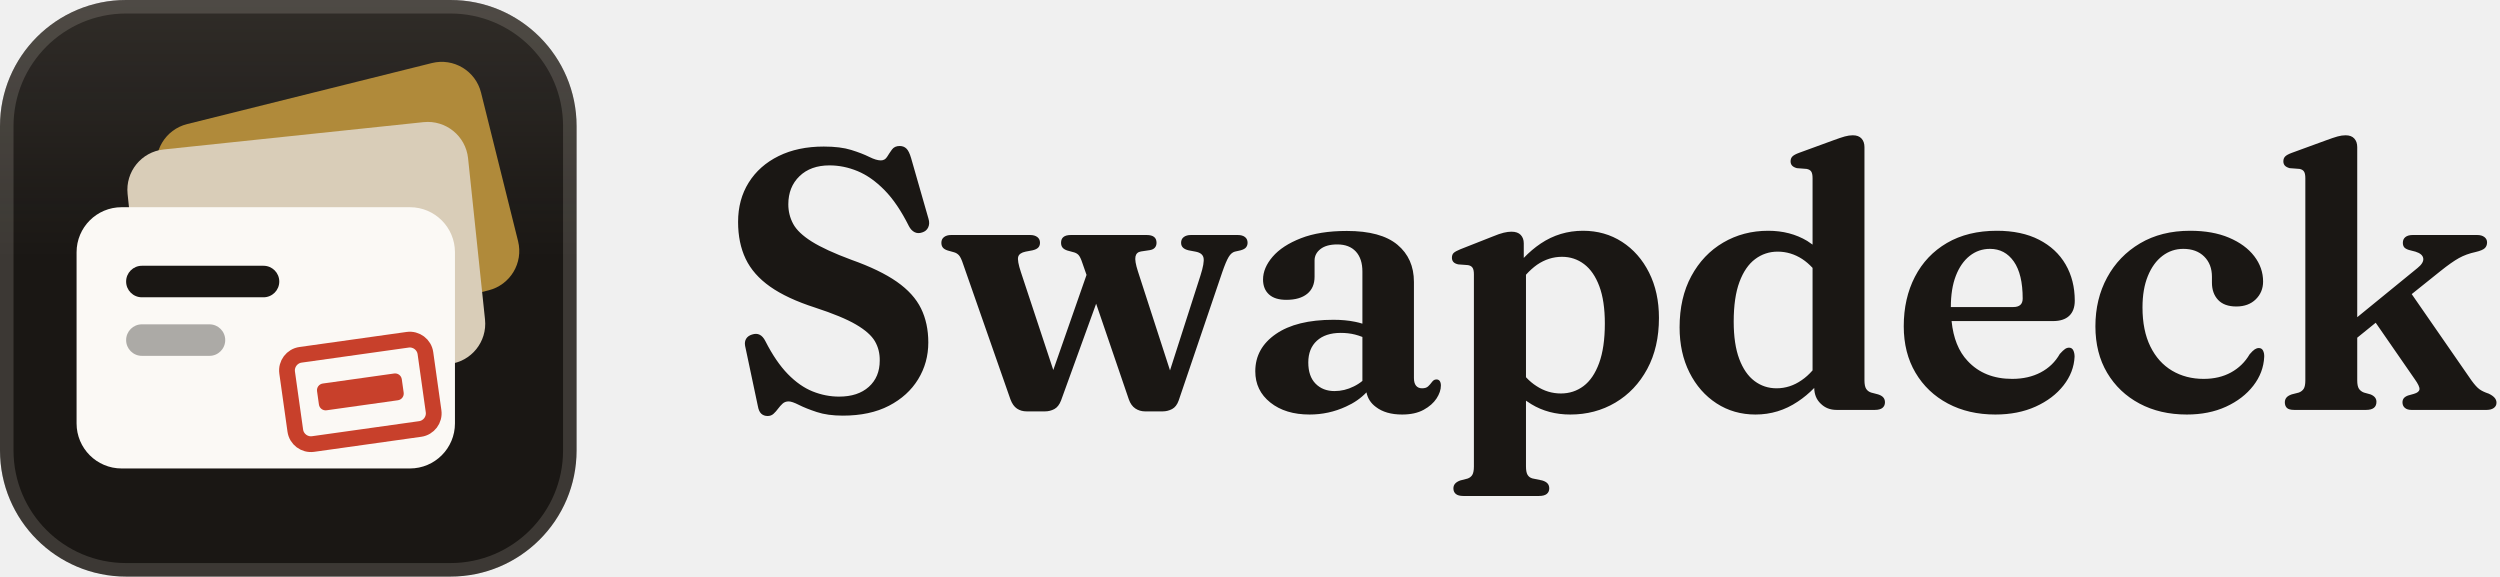
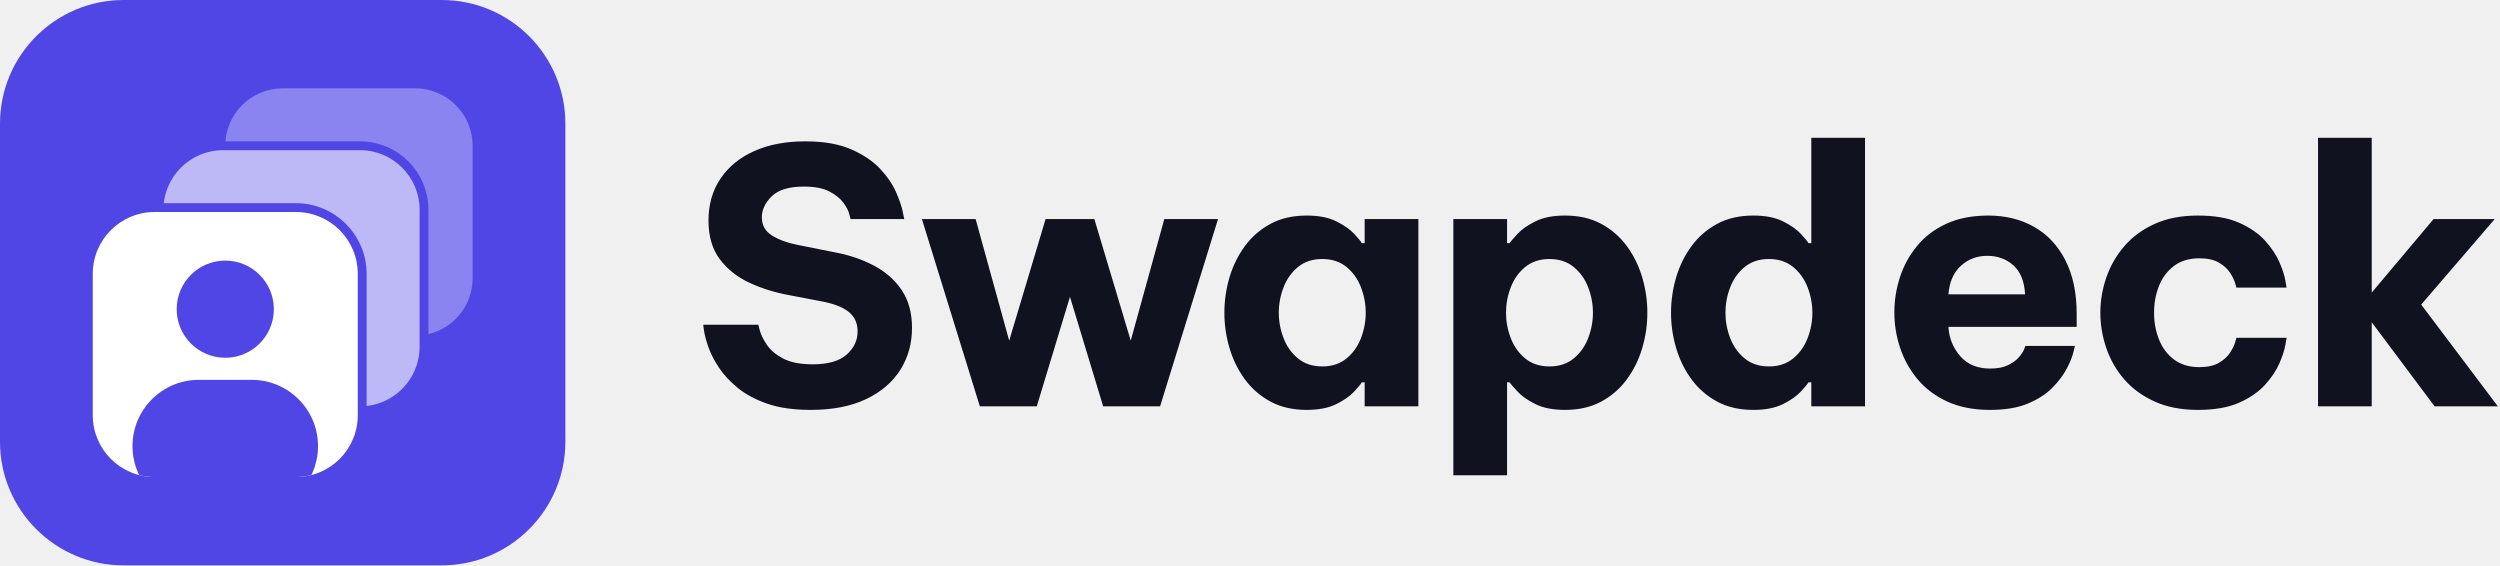
- <svg xmlns="http://www.w3.org/2000/svg" width="555" height="128" viewBox="0 0 555 128" role="img" aria-label="Swapdeck">
+ <svg xmlns="http://www.w3.org/2000/svg" width="566" height="128" viewBox="0 0 566 128" role="img" aria-label="Swapdeck">
  <defs>
-     <linearGradient id="sd-lockup-light-sheen" x1="0" y1="0" x2="0" y2="1">
-       <stop offset="0" stop-color="#f1e9dc" stop-opacity="0.1" />
-       <stop offset="0.45" stop-color="#f1e9dc" stop-opacity="0" />
-     </linearGradient>
+     <clipPath id="sd-lockup-light-front">
+       <path fill="#000000" stroke="none" d="M 35 48 L 67 48 C 74.732 48 81 54.268 81 62 L 81 94 C 81 101.732 74.732 108 67 108 L 35 108 C 27.268 108 21 101.732 21 94 L 21 62 C 21 54.268 27.268 48 35 48 Z" />
+     </clipPath>
  </defs>
-   <path fill="#1a1714" stroke="none" d="M 28 0 L 100 0 C 115.464 0 128 12.536 128 28 L 128 100 C 128 115.464 115.464 128 100 128 L 28 128 C 12.536 128 0 115.464 0 100 L 0 28 C -0 12.536 12.536 0 28 0 Z" />
-   <path fill="url(#sd-lockup-light-sheen)" stroke="none" d="M 28 0 L 100 0 C 115.464 0 128 12.536 128 28 L 128 100 C 128 115.464 115.464 128 100 128 L 28 128 C 12.536 128 0 115.464 0 100 L 0 28 C -0 12.536 12.536 0 28 0 Z" />
-   <path fill="none" stroke="#f1e9dc" stroke-opacity="0.16" stroke-width="3" d="M 28 1.5 L 100 1.5 C 114.636 1.5 126.5 13.364 126.5 28 L 126.5 100 C 126.5 114.636 114.636 126.5 100 126.5 L 28 126.5 C 13.364 126.5 1.5 114.636 1.5 100 L 1.5 28 C 1.5 13.364 13.364 1.5 28 1.5 Z" />
-   <g transform="matrix(0.9702958 -0.2419219 0.2419219 0.9702958 -8.900587 19.51054)">
-     <path fill="#b08a3a" stroke="none" d="M 47 20 L 103 20 C 107.971 20 112 24.029 112 29 L 112 63 C 112 67.971 107.971 72 103 72 L 47 72 C 42.029 72 38 67.971 38 63 L 38 29 C 38 24.029 42.029 20 47 20 Z" />
-   </g>
-   <g transform="matrix(0.9945219 -0.1045285 0.1045285 0.9945219 -5.585611 7.420187)">
-     <path fill="#d9cdb8" stroke="none" d="M 39 30 L 97 30 C 101.971 30 106 34.029 106 39 L 106 75 C 106 79.971 101.971 84 97 84 L 39 84 C 34.029 84 30 79.971 30 75 L 30 39 C 30 34.029 34.029 30 39 30 Z" />
-   </g>
-   <path fill="#fbf9f5" stroke="none" d="M 27 46 L 91 46 C 96.523 46 101 50.477 101 56 L 101 94 C 101 99.523 96.523 104 91 104 L 27 104 C 21.477 104 17 99.523 17 94 L 17 56 C 17 50.477 21.477 46 27 46 Z" />
-   <path fill="#1a1714" stroke="none" d="M 31.5 59 L 58.5 59 C 60.433 59 62 60.567 62 62.5 L 62 62.5 C 62 64.433 60.433 66 58.5 66 L 31.5 66 C 29.567 66 28 64.433 28 62.5 L 28 62.5 C 28 60.567 29.567 59 31.5 59 Z" />
-   <path fill="#1a1714" fill-opacity="0.35" stroke="none" d="M 31.5 72 L 46.5 72 C 48.433 72 50 73.567 50 75.5 L 50 75.5 C 50 77.433 48.433 79 46.5 79 L 31.5 79 C 29.567 79 28 77.433 28 75.5 L 28 75.5 C 28 73.567 29.567 72 31.5 72 Z" />
-   <g transform="matrix(0.990268 -0.1391731 0.1391731 0.990268 -11.3295 11.98053)">
-     <path fill="none" stroke="#c8402b" stroke-width="3.5" d="M 68 77 L 92 77 C 93.933 77 95.5 78.567 95.5 80.5 L 95.5 93.5 C 95.5 95.433 93.933 97 92 97 L 68 97 C 66.067 97 64.5 95.433 64.5 93.5 L 64.5 80.5 C 64.5 78.567 66.067 77 68 77 Z" />
-     <path fill="#c8402b" stroke="none" d="M 72 84 L 88 84 C 88.828 84 89.5 84.672 89.5 85.5 L 89.5 88.5 C 89.5 89.328 88.828 90 88 90 L 72 90 C 71.172 90 70.5 89.328 70.5 88.5 L 70.5 85.5 C 70.5 84.672 71.172 84 72 84 Z" />
+   <path fill="#5046e5" stroke="none" d="M 28 0 L 100 0 C 115.464 0 128 12.536 128 28 L 128 100 C 128 115.464 115.464 128 100 128 L 28 128 C 12.536 128 0 115.464 0 100 L 0 28 C -0 12.536 12.536 0 28 0 Z" />
+   <path fill="#8a84f0" stroke="none" d="M 64 20 L 94 20 C 101.18 20 107 25.82 107 33 L 107 63 C 107 70.18 101.18 76 94 76 L 64 76 C 56.82 76 51 70.18 51 63 L 51 33 C 51 25.82 56.82 20 64 20 Z" />
+   <path fill="#bdb9f7" stroke="#5046e5" stroke-width="4" paint-order="stroke" d="M 50.5 34 L 81.5 34 C 88.956 34 95 40.044 95 47.5 L 95 78.5 C 95 85.956 88.956 92 81.5 92 L 50.5 92 C 43.044 92 37 85.956 37 78.5 L 37 47.5 C 37 40.044 43.044 34 50.5 34 Z" />
+   <path fill="#ffffff" stroke="#5046e5" stroke-width="4" paint-order="stroke" d="M 35 48 L 67 48 C 74.732 48 81 54.268 81 62 L 81 94 C 81 101.732 74.732 108 67 108 L 35 108 C 27.268 108 21 101.732 21 94 L 21 62 C 21 54.268 27.268 48 35 48 Z" />
+   <g clip-path="url(#sd-lockup-light-front)">
+     <path fill="#5046e5" stroke="none" d="M 62 70 C 62 76.075 57.075 81 51 81 C 44.925 81 40 76.075 40 70 C 40 63.925 44.925 59 51 59 C 57.075 59 62 63.925 62 70 Z" />
+     <path fill="#5046e5" stroke="none" d="M 45 86 L 57 86 C 65.284 86 72 92.716 72 101 L 72 101 C 72 109.284 65.284 116 57 116 L 45 116 C 36.716 116 30 109.284 30 101 L 30 101 C 30 92.716 36.716 86 45 86 Z" />
  </g>
  <g>
-     <path fill="#1a1714" stroke="none" d="M 187.101 92.271 Q 183.739 92.271 181.32 91.472 Q 178.901 90.672 177.363 89.893 Q 175.826 89.114 175.088 89.114 Q 174.268 89.114 173.735 89.606 Q 173.202 90.098 172.73 90.734 Q 172.259 91.369 171.726 91.861 Q 171.193 92.353 170.414 92.353 Q 169.553 92.353 169 91.841 Q 168.446 91.328 168.241 90.139 L 165.412 76.773 Q 165.248 75.871 165.637 75.215 Q 166.027 74.559 166.929 74.272 Q 167.913 73.944 168.651 74.313 Q 169.389 74.682 169.922 75.748 Q 172.259 80.34 174.904 83.046 Q 177.548 85.752 180.418 86.9 Q 183.288 88.048 186.281 88.048 Q 190.463 88.048 192.882 85.875 Q 195.301 83.702 195.301 80.053 Q 195.342 77.675 194.235 75.769 Q 193.128 73.862 190.053 72.058 Q 186.978 70.254 180.951 68.286 Q 174.719 66.277 170.968 63.633 Q 167.216 60.988 165.535 57.462 Q 163.854 53.936 163.854 49.262 Q 163.854 44.301 166.212 40.529 Q 168.569 36.757 172.853 34.645 Q 177.138 32.534 182.878 32.534 Q 186.568 32.534 188.987 33.292 Q 191.406 34.051 192.964 34.83 Q 194.522 35.609 195.547 35.609 Q 196.449 35.609 196.941 34.809 Q 197.433 34.01 198.007 33.211 Q 198.581 32.411 199.729 32.411 Q 200.631 32.411 201.226 32.985 Q 201.82 33.559 202.271 35.117 L 206.125 48.565 Q 206.453 49.631 206.064 50.471 Q 205.674 51.312 204.731 51.599 Q 203.788 51.927 203.03 51.538 Q 202.271 51.148 201.779 50.205 Q 199.237 45.121 196.346 42.19 Q 193.456 39.258 190.381 37.987 Q 187.306 36.716 184.149 36.716 Q 179.967 36.716 177.487 39.114 Q 175.006 41.513 175.006 45.367 Q 175.006 47.704 176.093 49.713 Q 177.179 51.722 180.213 53.628 Q 183.247 55.535 188.987 57.667 Q 195.342 59.922 199.094 62.546 Q 202.845 65.17 204.465 68.471 Q 206.084 71.771 206.084 76.035 Q 206.084 80.504 203.829 84.194 Q 201.574 87.884 197.351 90.078 Q 193.128 92.271 187.101 92.271 Z M 231.985 91.328 L 227.926 91.328 Q 226.696 91.328 225.774 90.713 Q 224.851 90.098 224.318 88.663 L 213.822 58.651 Q 213.33 57.134 212.858 56.642 Q 212.387 56.15 211.731 55.986 L 210.419 55.617 Q 209.64 55.371 209.312 54.961 Q 208.984 54.551 208.984 53.895 Q 208.984 53.075 209.579 52.624 Q 210.173 52.173 211.157 52.173 L 228.705 52.173 Q 229.689 52.173 230.284 52.624 Q 230.878 53.075 230.878 53.895 Q 230.878 54.551 230.488 54.961 Q 230.099 55.371 229.197 55.576 L 227.68 55.863 Q 226.286 56.15 226.04 57.011 Q 225.794 57.872 226.655 60.455 L 233.83 82.144 L 241.21 61.029 L 240.308 58.446 Q 239.857 57.052 239.427 56.601 Q 238.996 56.15 238.299 55.986 L 236.946 55.617 Q 236.208 55.371 235.88 54.961 Q 235.552 54.551 235.552 53.895 Q 235.552 52.173 237.725 52.173 L 254.576 52.173 Q 256.749 52.173 256.749 53.895 Q 256.749 54.551 256.38 54.981 Q 256.011 55.412 255.232 55.535 L 253.305 55.822 Q 252.28 55.986 252.075 56.949 Q 251.87 57.913 252.608 60.209 L 259.742 82.226 L 266.507 61.152 Q 267.409 58.323 267.183 57.236 Q 266.958 56.15 265.4 55.863 L 263.883 55.576 Q 263.022 55.371 262.612 54.961 Q 262.202 54.551 262.202 53.895 Q 262.202 53.075 262.796 52.624 Q 263.391 52.173 264.375 52.173 L 274.789 52.173 Q 275.814 52.173 276.388 52.624 Q 276.962 53.075 276.962 53.895 Q 276.962 54.469 276.634 54.899 Q 276.306 55.33 275.404 55.576 L 274.133 55.863 Q 273.354 56.068 272.76 57.052 Q 272.165 58.036 271.345 60.414 L 261.669 88.909 Q 261.177 90.303 260.193 90.816 Q 259.209 91.328 258.102 91.328 L 254.207 91.328 Q 253.018 91.328 252.054 90.692 Q 251.091 90.057 250.599 88.663 L 243.342 67.425 L 235.552 88.909 Q 235.019 90.303 234.056 90.816 Q 233.092 91.328 231.985 91.328 Z M 278.673 82.431 Q 278.673 77.306 283.245 74.149 Q 287.816 70.992 296.016 70.992 Q 298.681 70.992 300.854 71.443 Q 301.674 71.607 302.453 71.853 L 302.453 60.291 Q 302.453 57.421 300.998 55.843 Q 299.542 54.264 296.877 54.264 Q 294.458 54.264 293.146 55.289 Q 291.834 56.314 291.834 57.831 L 291.834 61.439 Q 291.834 63.899 290.194 65.231 Q 288.554 66.564 285.561 66.564 Q 283.019 66.564 281.707 65.355 Q 280.395 64.145 280.395 62.054 Q 280.395 59.471 282.527 56.99 Q 284.659 54.51 288.8 52.891 Q 292.941 51.271 299.009 51.271 Q 306.553 51.271 310.223 54.325 Q 313.892 57.38 313.892 62.587 L 313.892 83.907 Q 313.892 85.055 314.363 85.629 Q 314.835 86.203 315.696 86.203 Q 316.598 86.203 317.049 85.772 Q 317.5 85.342 317.828 84.891 Q 318.033 84.604 318.279 84.419 Q 318.525 84.235 318.894 84.235 Q 319.386 84.235 319.632 84.604 Q 319.878 84.973 319.878 85.588 Q 319.878 86.982 318.914 88.458 Q 317.951 89.934 316.045 90.98 Q 314.138 92.025 311.268 92.025 Q 307.619 92.025 305.446 90.344 Q 303.765 89.114 303.355 87.105 Q 301.469 89.073 298.804 90.262 Q 294.991 92.025 290.727 92.025 Q 285.356 92.025 282.014 89.36 Q 278.673 86.695 278.673 82.431 Z M 302.453 74.805 Q 301.633 74.477 300.813 74.272 Q 299.337 73.903 297.656 73.903 Q 294.253 73.903 292.346 75.645 Q 290.44 77.388 290.44 80.463 Q 290.44 83.538 292.06 85.178 Q 293.679 86.818 296.262 86.818 Q 298.476 86.818 300.526 85.793 Q 301.551 85.301 302.453 84.563 L 302.453 74.805 Z M 338.276 54.018 L 338.276 57.257 Q 340.039 55.412 342.048 54.059 Q 346.271 51.23 351.437 51.23 Q 356.275 51.23 360.088 53.69 Q 363.901 56.15 366.094 60.517 Q 368.288 64.883 368.288 70.582 Q 368.288 77.101 365.684 81.918 Q 363.081 86.736 358.612 89.381 Q 354.143 92.025 348.608 92.025 Q 343.729 92.025 339.957 89.729 Q 339.342 89.36 338.768 88.95 L 338.768 103.546 Q 338.768 104.817 339.117 105.412 Q 339.465 106.006 340.203 106.211 L 342.376 106.662 Q 343.196 106.908 343.565 107.338 Q 343.934 107.769 343.934 108.425 Q 343.934 109.204 343.38 109.655 Q 342.827 110.106 341.638 110.106 L 324.869 110.106 Q 323.721 110.106 323.188 109.655 Q 322.655 109.204 322.655 108.425 Q 322.655 107.81 323.024 107.379 Q 323.393 106.949 324.172 106.662 L 325.771 106.252 Q 326.509 106.006 326.857 105.412 Q 327.206 104.817 327.206 103.546 L 327.206 60.906 Q 327.206 59.881 326.899 59.43 Q 326.591 58.979 325.894 58.856 L 323.721 58.692 Q 322.983 58.528 322.655 58.159 Q 322.327 57.79 322.327 57.216 Q 322.327 56.519 322.716 56.15 Q 323.106 55.781 324.213 55.33 L 331.388 52.501 Q 332.864 51.886 333.827 51.66 Q 334.791 51.435 335.529 51.435 Q 336.923 51.435 337.599 52.153 Q 338.276 52.87 338.276 54.018 Z M 338.768 60.988 L 338.768 83.743 Q 339.875 84.932 341.105 85.711 Q 343.606 87.351 346.517 87.351 Q 349.346 87.351 351.539 85.711 Q 353.733 84.071 355.004 80.606 Q 356.275 77.142 356.275 71.812 Q 356.275 66.81 355.045 63.53 Q 353.815 60.25 351.662 58.63 Q 349.51 57.011 346.763 57.011 Q 343.811 57.011 341.228 58.774 Q 339.957 59.676 338.768 60.988 Z M 372.869 72.673 Q 372.869 66.113 375.473 61.295 Q 378.076 56.478 382.545 53.854 Q 387.014 51.23 392.549 51.23 Q 397.428 51.23 401.2 53.485 Q 401.815 53.895 402.389 54.305 L 402.389 39.545 Q 402.389 38.52 402.082 38.069 Q 401.774 37.618 401.036 37.495 L 398.904 37.331 Q 398.166 37.126 397.838 36.757 Q 397.51 36.388 397.51 35.814 Q 397.51 35.158 397.899 34.748 Q 398.289 34.338 399.396 33.928 L 407.022 31.14 Q 408.58 30.566 409.523 30.299 Q 410.466 30.033 411.327 30.033 Q 412.598 30.033 413.254 30.75 Q 413.91 31.468 413.91 32.657 L 413.91 84.44 Q 413.91 85.711 414.279 86.305 Q 414.648 86.9 415.386 87.146 L 416.944 87.556 Q 417.723 87.802 418.092 88.233 Q 418.461 88.663 418.461 89.319 Q 418.461 90.098 417.908 90.549 Q 417.354 91 416.206 91 L 407.719 91 Q 405.587 91 404.193 89.606 Q 402.799 88.294 402.758 86.121 Q 401.036 87.884 399.109 89.155 Q 394.845 92.025 389.72 92.025 Q 384.882 92.025 381.069 89.544 Q 377.256 87.064 375.062 82.698 Q 372.869 78.331 372.869 72.673 Z M 402.389 59.471 Q 401.282 58.282 400.093 57.503 Q 397.551 55.863 394.64 55.863 Q 391.852 55.863 389.638 57.523 Q 387.424 59.184 386.153 62.608 Q 384.882 66.031 384.882 71.402 Q 384.882 76.404 386.112 79.684 Q 387.342 82.964 389.495 84.583 Q 391.647 86.203 394.394 86.203 Q 397.387 86.203 399.97 84.399 Q 401.241 83.538 402.389 82.226 L 402.389 59.471 Z M 460.598 66.769 Q 460.598 68.942 459.368 70.111 Q 458.138 71.279 455.76 71.279 L 433.251 71.279 Q 433.825 76.978 436.818 80.135 Q 440.508 84.112 446.699 84.112 Q 450.307 84.112 453.033 82.677 Q 455.76 81.242 457.277 78.577 Q 458.015 77.757 458.446 77.47 Q 458.876 77.183 459.327 77.183 Q 459.983 77.183 460.27 77.778 Q 460.557 78.372 460.557 79.192 Q 460.393 82.636 458.097 85.567 Q 455.801 88.499 451.906 90.262 Q 448.011 92.025 442.968 92.025 Q 437.023 92.025 432.431 89.585 Q 427.839 87.146 425.236 82.739 Q 422.632 78.331 422.632 72.427 Q 422.632 66.236 425.113 61.439 Q 427.593 56.642 432.226 53.936 Q 436.859 51.23 443.296 51.23 Q 448.79 51.23 452.665 53.218 Q 456.539 55.207 458.568 58.712 Q 460.598 62.218 460.598 66.769 Z M 446.945 68.163 Q 449.036 68.163 449.036 66.277 Q 449.036 60.865 447.068 58.056 Q 445.1 55.248 441.779 55.248 Q 439.237 55.248 437.269 56.806 Q 435.301 58.364 434.194 61.234 Q 433.087 64.104 433.087 68.163 L 446.945 68.163 Z M 502.407 62.505 Q 502.407 64.842 500.788 66.441 Q 499.168 68.04 496.462 68.04 Q 493.797 68.04 492.424 66.585 Q 491.05 65.129 491.05 62.751 L 491.05 61.439 Q 491.05 58.651 489.328 56.949 Q 487.606 55.248 484.695 55.248 Q 482.112 55.248 480.062 56.806 Q 478.012 58.364 476.823 61.275 Q 475.634 64.186 475.634 68.245 Q 475.634 73.37 477.377 76.916 Q 479.119 80.463 482.194 82.287 Q 485.269 84.112 489.205 84.112 Q 492.69 84.112 495.294 82.677 Q 497.897 81.242 499.414 78.659 Q 500.111 77.839 500.562 77.552 Q 501.013 77.265 501.464 77.265 Q 502.12 77.265 502.407 77.859 Q 502.694 78.454 502.653 79.233 Q 502.489 82.718 500.234 85.629 Q 497.979 88.54 494.187 90.283 Q 490.394 92.025 485.474 92.025 Q 479.529 92.025 474.958 89.585 Q 470.386 87.146 467.783 82.759 Q 465.179 78.372 465.179 72.427 Q 465.179 66.4 467.783 61.603 Q 470.386 56.806 475.101 54.018 Q 479.816 51.23 486.212 51.23 Q 491.214 51.23 494.842 52.767 Q 498.471 54.305 500.439 56.867 Q 502.407 59.43 502.407 62.505 Z M 509.325 91 Q 508.136 91 507.685 90.549 Q 507.234 90.098 507.234 89.319 Q 507.234 88.704 507.583 88.273 Q 507.931 87.843 508.751 87.556 L 510.35 87.146 Q 511.088 86.859 511.437 86.285 Q 511.785 85.711 511.785 84.44 L 511.785 39.545 Q 511.785 38.52 511.478 38.069 Q 511.17 37.618 510.473 37.495 L 508.3 37.331 Q 507.562 37.126 507.234 36.757 Q 506.906 36.388 506.906 35.814 Q 506.906 35.158 507.296 34.748 Q 507.685 34.338 508.792 33.928 L 516.418 31.14 Q 517.976 30.566 518.919 30.299 Q 519.862 30.033 520.723 30.033 Q 521.994 30.033 522.65 30.75 Q 523.306 31.468 523.306 32.657 L 523.306 70.418 L 536.672 59.512 Q 538.107 58.364 537.963 57.36 Q 537.82 56.355 536.221 55.863 L 534.786 55.494 Q 534.007 55.248 533.72 54.879 Q 533.433 54.51 533.433 53.895 Q 533.433 53.075 534.007 52.624 Q 534.581 52.173 535.606 52.173 L 549.956 52.173 Q 550.94 52.173 551.535 52.624 Q 552.129 53.075 552.129 53.813 Q 552.129 54.592 551.637 55.084 Q 551.145 55.576 549.587 55.945 Q 547.496 56.396 545.876 57.298 Q 544.257 58.2 541.797 60.168 L 535.401 65.293 L 548.685 84.481 Q 549.669 85.834 550.407 86.388 Q 551.145 86.941 552.498 87.392 Q 553.359 87.802 553.79 88.294 Q 554.22 88.786 554.22 89.401 Q 554.22 90.139 553.625 90.57 Q 553.031 91 552.047 91 L 535.319 91 Q 534.417 91 533.884 90.549 Q 533.351 90.098 533.351 89.319 Q 533.351 88.786 533.638 88.417 Q 533.925 88.048 534.581 87.802 L 535.893 87.433 Q 537.041 87.105 537.123 86.428 Q 537.205 85.752 536.057 84.153 L 527.406 71.648 L 523.306 74.969 L 523.306 84.44 Q 523.306 85.711 523.675 86.285 Q 524.044 86.859 524.782 87.146 L 526.258 87.556 Q 527.57 88.089 527.57 89.196 Q 527.57 91 525.274 91 L 509.325 91 Z" />
+     <path fill="#10121f" stroke="none" d="M 183.52 92.8 Q 177.76 92.8 173.72 91.4 Q 169.68 90 167 87.8 Q 164.32 85.6 162.72 83.16 Q 161.12 80.72 160.36 78.52 Q 159.6 76.32 159.4 74.92 Q 159.2 73.52 159.2 73.52 L 171.68 73.52 Q 171.68 73.52 172.04 74.88 Q 172.4 76.24 173.6 78.04 Q 174.8 79.84 177.28 81.16 Q 179.76 82.48 184 82.48 Q 189.2 82.48 191.68 80.28 Q 194.16 78.08 194.16 75.04 Q 194.16 72.32 192.28 70.72 Q 190.4 69.12 186.48 68.32 L 178.56 66.8 Q 173.76 65.92 169.64 64 Q 165.52 62.08 162.96 58.68 Q 160.4 55.28 160.4 49.92 Q 160.4 44.48 163.12 40.44 Q 165.84 36.4 170.76 34.2 Q 175.68 32 182.32 32 Q 188.56 32 192.68 33.8 Q 196.8 35.6 199.24 38.2 Q 201.68 40.8 202.84 43.44 Q 204 46.08 204.36 47.84 Q 204.72 49.6 204.72 49.6 L 192.56 49.6 Q 192.56 49.6 192.28 48.48 Q 192 47.36 190.96 45.92 Q 189.92 44.48 187.8 43.36 Q 185.68 42.24 182 42.24 Q 176.96 42.24 174.72 44.44 Q 172.48 46.64 172.48 49.2 Q 172.48 51.84 174.72 53.28 Q 176.96 54.72 180.56 55.44 L 188.96 57.12 Q 193.76 58 197.76 60.08 Q 201.76 62.16 204.12 65.64 Q 206.48 69.12 206.48 74.24 Q 206.48 79.52 203.84 83.72 Q 201.2 87.92 196.08 90.36 Q 190.96 92.8 183.52 92.8 Z M 221.84 92 L 208.72 49.6 L 220.88 49.6 L 228.48 77.12 L 236.72 49.6 L 247.76 49.6 L 256 77.12 L 263.6 49.6 L 275.76 49.6 L 262.64 92 L 249.76 92 L 242.24 67.2 L 234.72 92 L 221.84 92 Z M 295.84 48.8 Q 299.92 48.8 302.56 50.12 Q 305.2 51.44 306.6 52.96 Q 308 54.48 308.32 55.04 L 308.96 55.04 L 308.96 49.6 L 321.12 49.6 L 321.12 92 L 308.96 92 L 308.96 86.56 L 308.32 86.56 Q 308 87.12 306.6 88.64 Q 305.2 90.16 302.56 91.48 Q 299.92 92.8 295.84 92.8 Q 291.12 92.8 287.64 90.92 Q 284.16 89.04 281.84 85.88 Q 279.52 82.72 278.36 78.8 Q 277.2 74.88 277.2 70.8 Q 277.2 66.72 278.36 62.8 Q 279.52 58.88 281.84 55.72 Q 284.16 52.56 287.64 50.68 Q 291.12 48.8 295.84 48.8 Z M 299.36 58.64 Q 296.08 58.64 293.88 60.44 Q 291.68 62.24 290.6 65.04 Q 289.52 67.84 289.52 70.8 Q 289.52 73.76 290.6 76.56 Q 291.68 79.36 293.88 81.16 Q 296.08 82.96 299.36 82.96 Q 302.64 82.96 304.84 81.16 Q 307.04 79.36 308.12 76.56 Q 309.2 73.76 309.2 70.8 Q 309.2 67.84 308.12 65.04 Q 307.04 62.24 304.84 60.44 Q 302.64 58.64 299.36 58.64 Z M 329.04 107.6 L 329.04 49.6 L 341.2 49.6 L 341.2 55.04 L 341.76 55.04 Q 342.16 54.48 343.56 52.96 Q 344.96 51.44 347.6 50.12 Q 350.24 48.8 354.32 48.8 Q 359.04 48.8 362.52 50.68 Q 366 52.56 368.32 55.72 Q 370.64 58.88 371.8 62.8 Q 372.96 66.72 372.96 70.8 Q 372.96 74.88 371.8 78.8 Q 370.64 82.72 368.32 85.88 Q 366 89.04 362.52 90.92 Q 359.04 92.8 354.32 92.8 Q 350.24 92.8 347.6 91.48 Q 344.96 90.16 343.56 88.64 Q 342.16 87.12 341.76 86.56 L 341.2 86.56 L 341.2 107.6 L 329.04 107.6 Z M 340.96 70.8 Q 340.96 73.76 342.04 76.56 Q 343.12 79.36 345.32 81.16 Q 347.52 82.96 350.8 82.96 Q 354.08 82.96 356.28 81.16 Q 358.48 79.36 359.56 76.56 Q 360.64 73.76 360.64 70.8 Q 360.64 67.84 359.56 65.04 Q 358.48 62.24 356.28 60.44 Q 354.08 58.64 350.8 58.64 Q 347.52 58.64 345.32 60.44 Q 343.12 62.24 342.04 65.04 Q 340.96 67.84 340.96 70.8 Z M 396.96 92.8 Q 392.24 92.8 388.76 90.92 Q 385.28 89.04 382.96 85.88 Q 380.64 82.72 379.48 78.8 Q 378.32 74.88 378.32 70.8 Q 378.32 66.72 379.48 62.8 Q 380.64 58.88 382.96 55.72 Q 385.28 52.56 388.76 50.68 Q 392.24 48.8 396.96 48.8 Q 401.04 48.8 403.68 50.12 Q 406.32 51.44 407.72 52.96 Q 409.12 54.48 409.44 55.04 L 410.08 55.04 L 410.08 31.2 L 422.24 31.2 L 422.24 92 L 410.08 92 L 410.08 86.56 L 409.44 86.56 Q 409.12 87.12 407.72 88.64 Q 406.32 90.16 403.68 91.48 Q 401.04 92.8 396.96 92.8 Z M 400.48 82.96 Q 403.76 82.96 405.96 81.16 Q 408.16 79.36 409.24 76.56 Q 410.32 73.76 410.32 70.8 Q 410.32 67.84 409.24 65.04 Q 408.16 62.24 405.96 60.44 Q 403.76 58.64 400.48 58.64 Q 397.2 58.64 395 60.44 Q 392.8 62.24 391.72 65.04 Q 390.64 67.84 390.64 70.8 Q 390.64 73.76 391.72 76.56 Q 392.8 79.36 395 81.16 Q 397.2 82.96 400.48 82.96 Z M 450.56 92.8 Q 444.96 92.8 440.88 90.92 Q 436.8 89.04 434.16 85.88 Q 431.52 82.72 430.2 78.8 Q 428.88 74.88 428.88 70.72 Q 428.88 66.72 430.12 62.84 Q 431.36 58.96 433.96 55.76 Q 436.56 52.56 440.6 50.68 Q 444.64 48.8 450.16 48.8 Q 456 48.8 460.52 51.36 Q 465.04 53.92 467.6 58.92 Q 470.16 63.92 470.16 71.04 L 470.16 74 L 441.12 74 Q 441.36 77.84 443.8 80.64 Q 446.24 83.44 450.56 83.44 Q 453.04 83.44 454.6 82.68 Q 456.16 81.92 457.04 80.92 Q 457.92 79.92 458.24 79.12 Q 458.56 78.32 458.56 78.32 L 469.76 78.32 Q 469.76 78.32 469.4 79.8 Q 469.04 81.28 467.92 83.44 Q 466.8 85.6 464.68 87.76 Q 462.56 89.92 459.12 91.36 Q 455.68 92.8 450.56 92.8 Z M 441.12 66.64 L 458.48 66.64 Q 458.24 62.24 455.84 60.08 Q 453.44 57.92 449.92 57.92 Q 446.4 57.92 443.92 60.2 Q 441.44 62.48 441.12 66.64 Z M 497.6 92.8 Q 492 92.8 487.84 90.92 Q 483.68 89.04 480.96 85.92 Q 478.24 82.8 476.88 78.84 Q 475.52 74.88 475.52 70.8 Q 475.52 66.72 476.88 62.8 Q 478.24 58.88 480.96 55.72 Q 483.68 52.56 487.84 50.68 Q 492 48.8 497.6 48.8 Q 503.28 48.8 506.96 50.44 Q 510.64 52.08 512.84 54.52 Q 515.04 56.96 516.08 59.4 Q 517.12 61.84 517.4 63.48 Q 517.68 65.12 517.68 65.12 L 506.32 65.12 Q 506.32 65.12 506.04 64.12 Q 505.76 63.12 504.92 61.8 Q 504.08 60.48 502.4 59.48 Q 500.72 58.48 497.92 58.48 Q 494.48 58.48 492.2 60.2 Q 489.92 61.92 488.8 64.72 Q 487.68 67.52 487.68 70.8 Q 487.68 74.08 488.8 76.88 Q 489.92 79.68 492.2 81.4 Q 494.48 83.12 497.92 83.12 Q 500.72 83.12 502.4 82.12 Q 504.08 81.12 504.92 79.8 Q 505.76 78.48 506.04 77.48 Q 506.32 76.48 506.32 76.48 L 517.68 76.48 Q 517.68 76.48 517.4 78.12 Q 517.12 79.76 516.08 82.2 Q 515.04 84.64 512.84 87.08 Q 510.64 89.52 506.96 91.16 Q 503.28 92.8 497.6 92.8 Z M 524.8 92 L 524.8 31.2 L 536.96 31.2 L 536.96 66.24 L 550.96 49.6 L 564.8 49.6 L 548.16 68.96 L 565.52 92 L 551.2 92 L 536.96 72.96 L 536.96 92 L 524.8 92 Z" />
  </g>
</svg>
